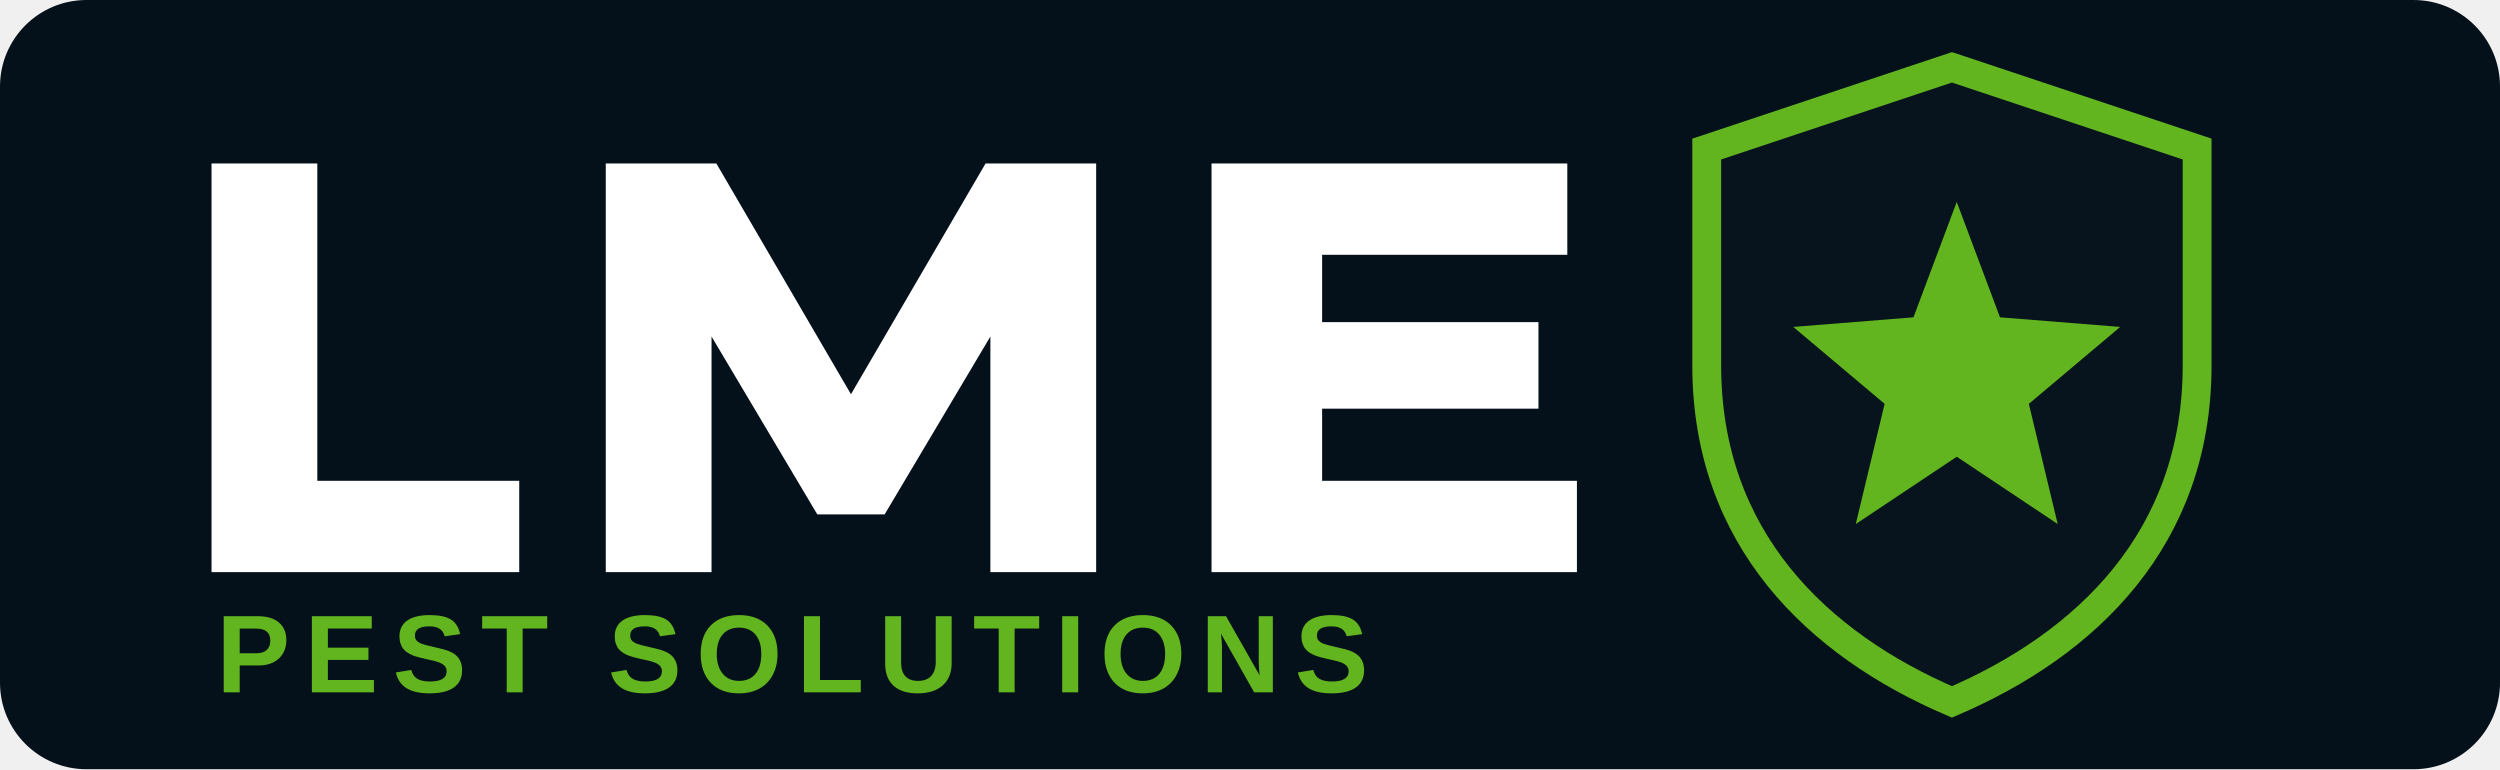
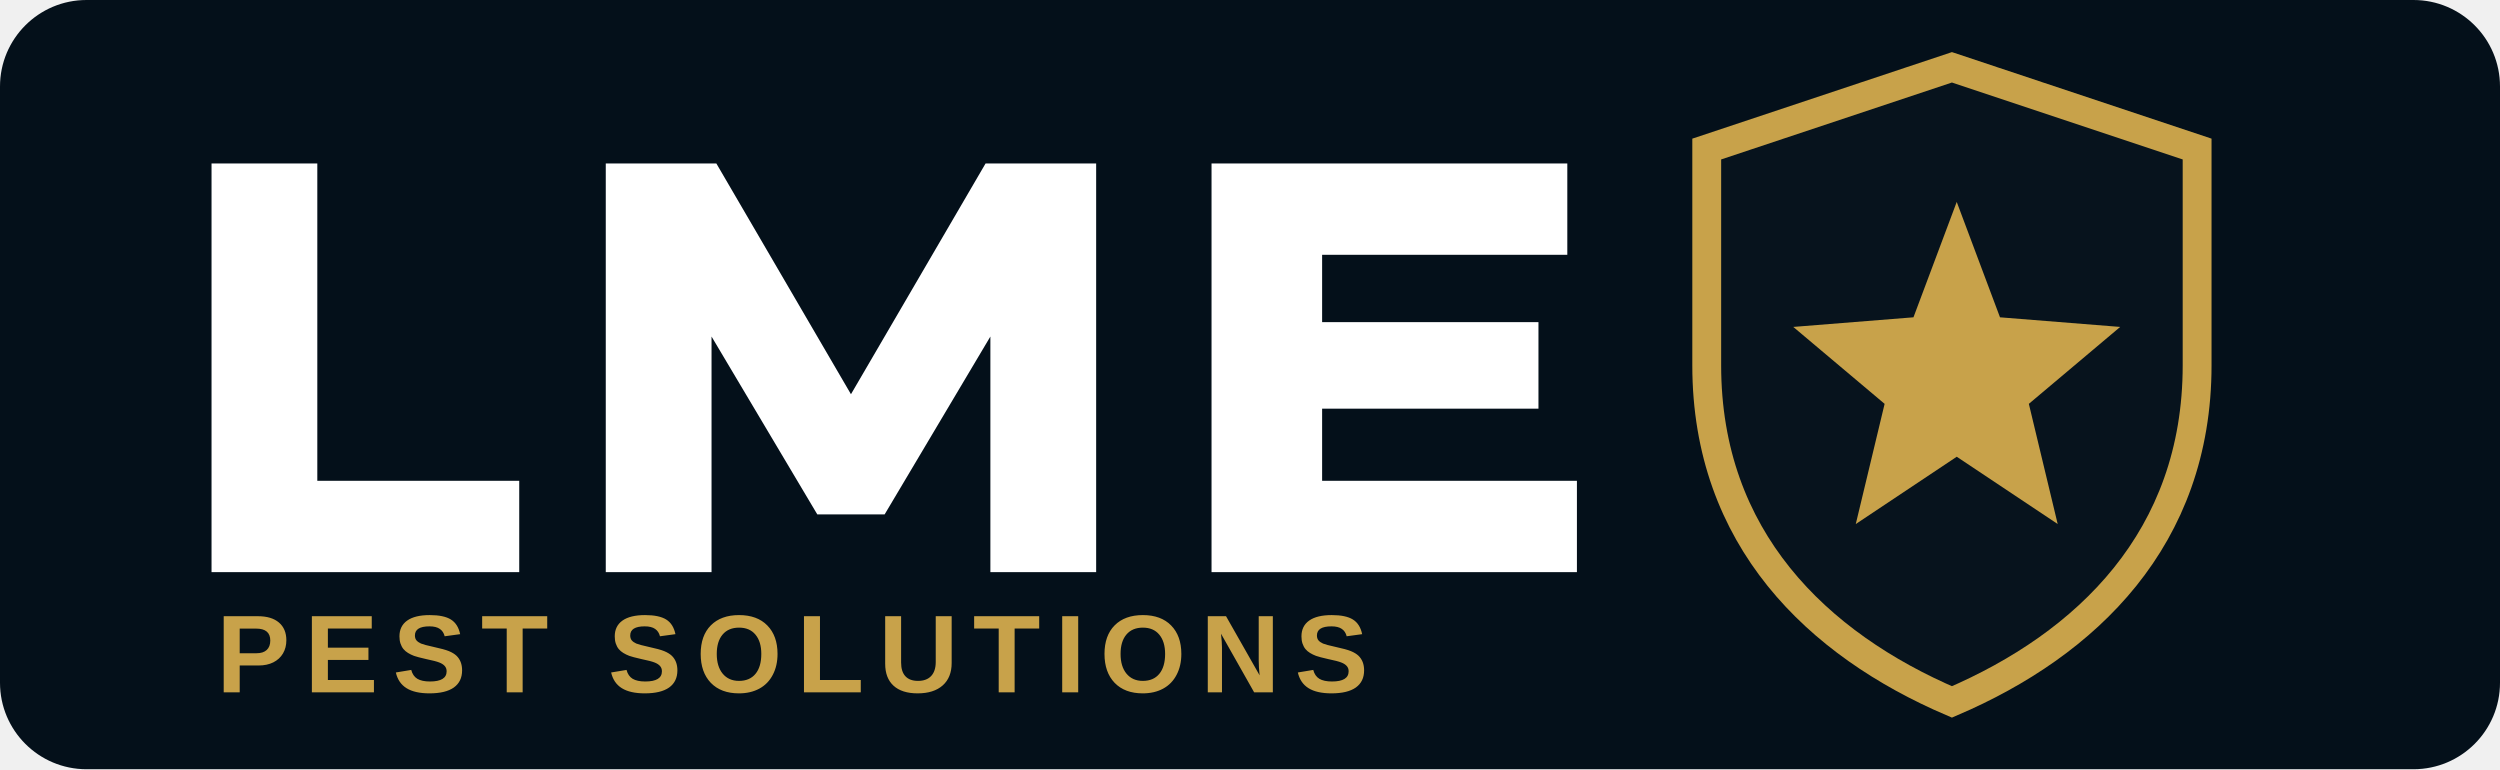
<svg xmlns="http://www.w3.org/2000/svg" viewBox="0 0 520 160" role="img" aria-labelledby="title desc">
  <rect width="520" height="160" rx="18" fill="#04101A" />
  <path d="M44 34h22v66h42v19H44V34Zm82 0h23l28 48 28-48h23v85h-22V70l-22 37h-14l-22-37v49h-22V34Zm126 0h74v19h-51v14h45v18h-45v15h53v19h-76V34Z" fill="#fff" />
-   <path d="m355 31 51-17 51 17v45c0 36-23 58-51 70-28-12-51-34-51-70V31Z" fill="#07131D" stroke="#62B51F" stroke-width="6" />
-   <path d="m407 42 9 24 25 2-19 16 6 25-21-14-21 14 6-25-19-16 25-2 9-24Z" fill="#62B51F" />
-   <text x="45" y="144" fill="#62B51F" font-family="Arial, Helvetica, sans-serif" font-size="23" font-weight="900" letter-spacing="3">PEST SOLUTIONS</text>
+   <path d="m355 31 51-17 51 17v45c0 36-23 58-51 70-28-12-51-34-51-70V31Z" fill="#07131D" stroke="#C8A24A" stroke-width="6" />
+   <path d="m407 42 9 24 25 2-19 16 6 25-21-14-21 14 6-25-19-16 25-2 9-24Z" fill="#C8A24A" />
+   <text x="45" y="144" fill="#C8A24A" font-family="Arial, Helvetica, sans-serif" font-size="23" font-weight="900" letter-spacing="3">PEST SOLUTIONS</text>
</svg>
